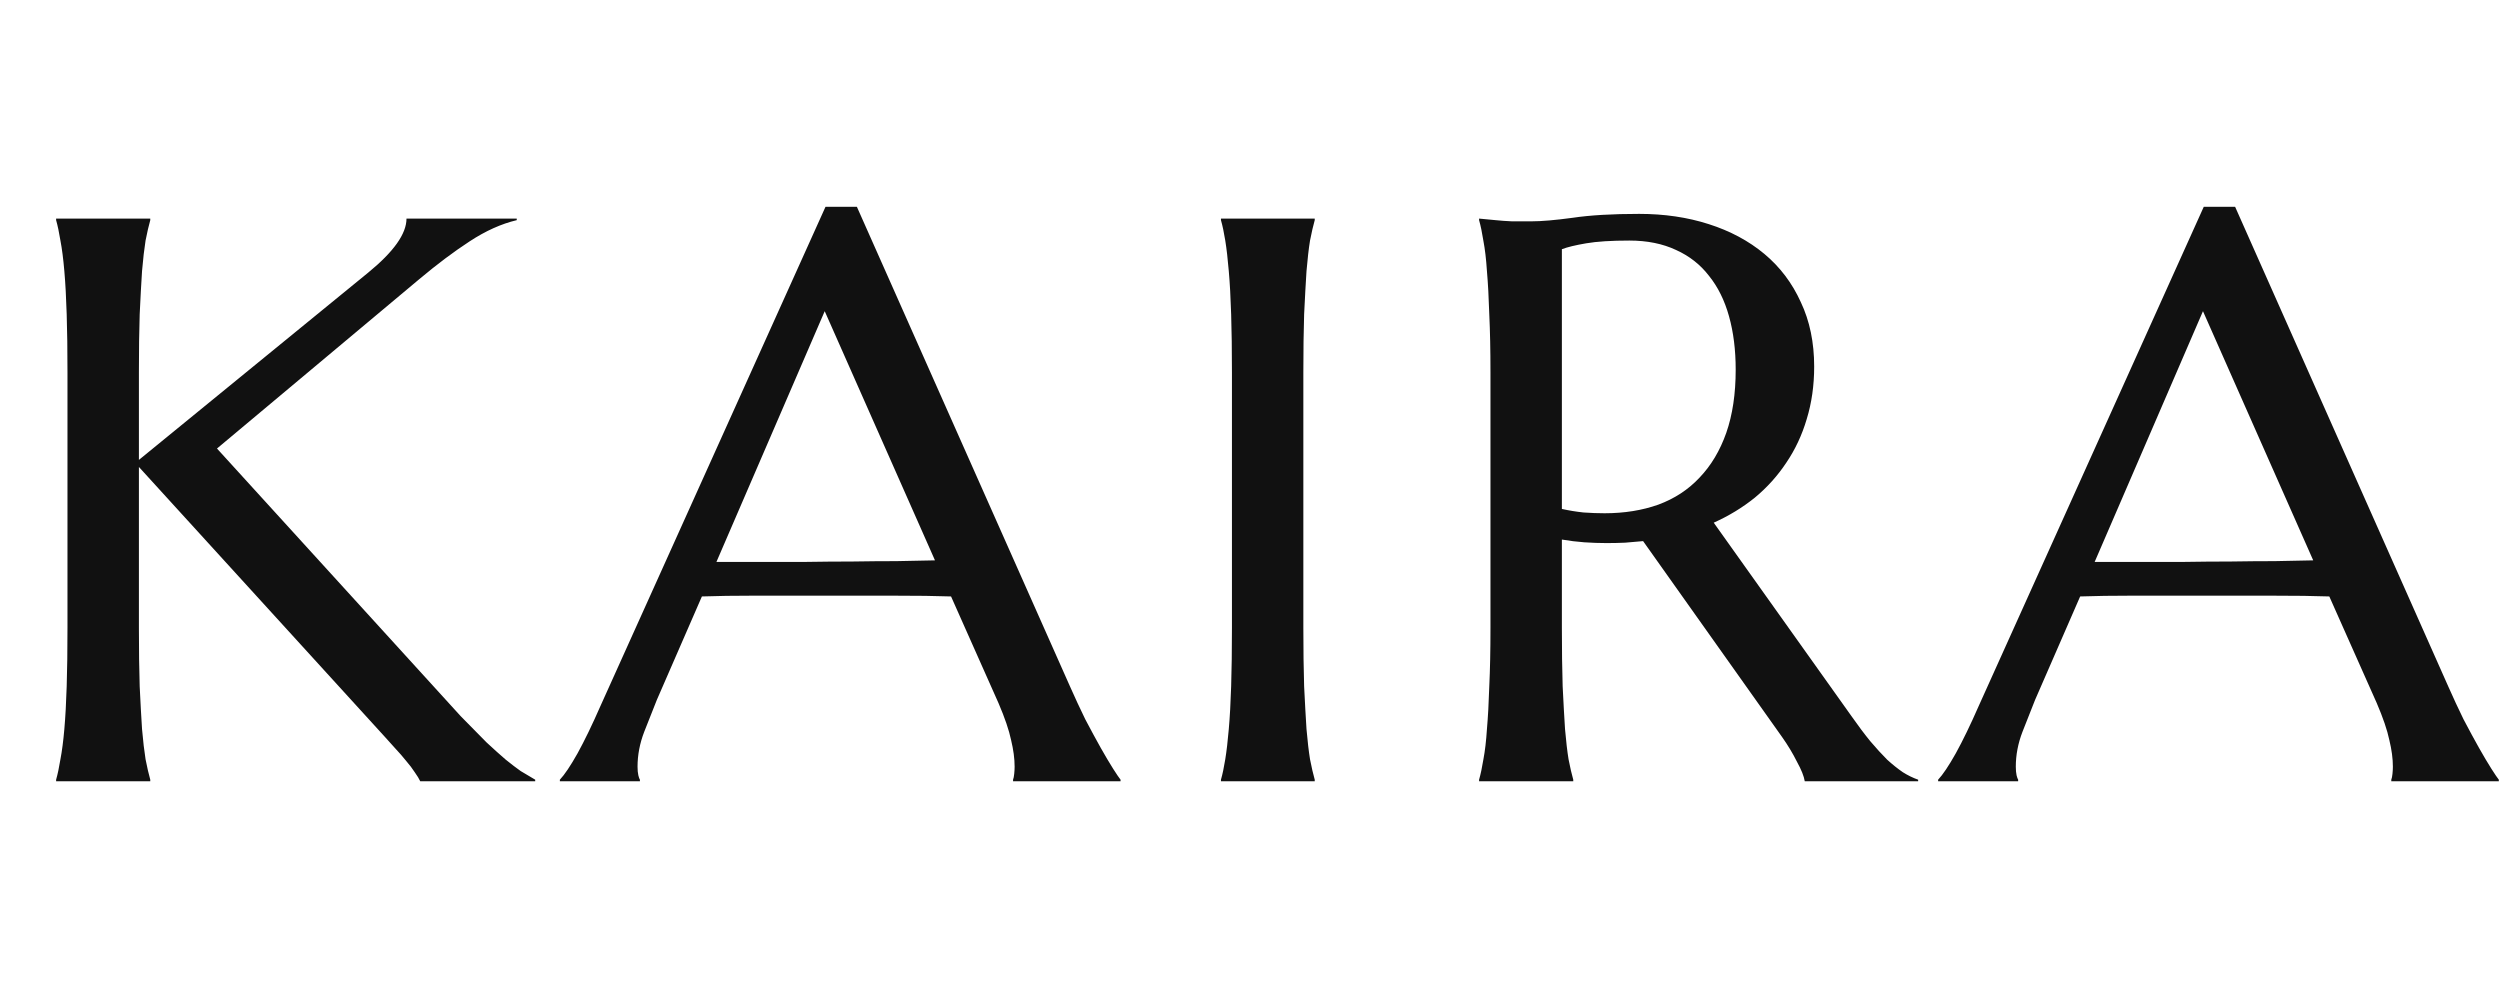
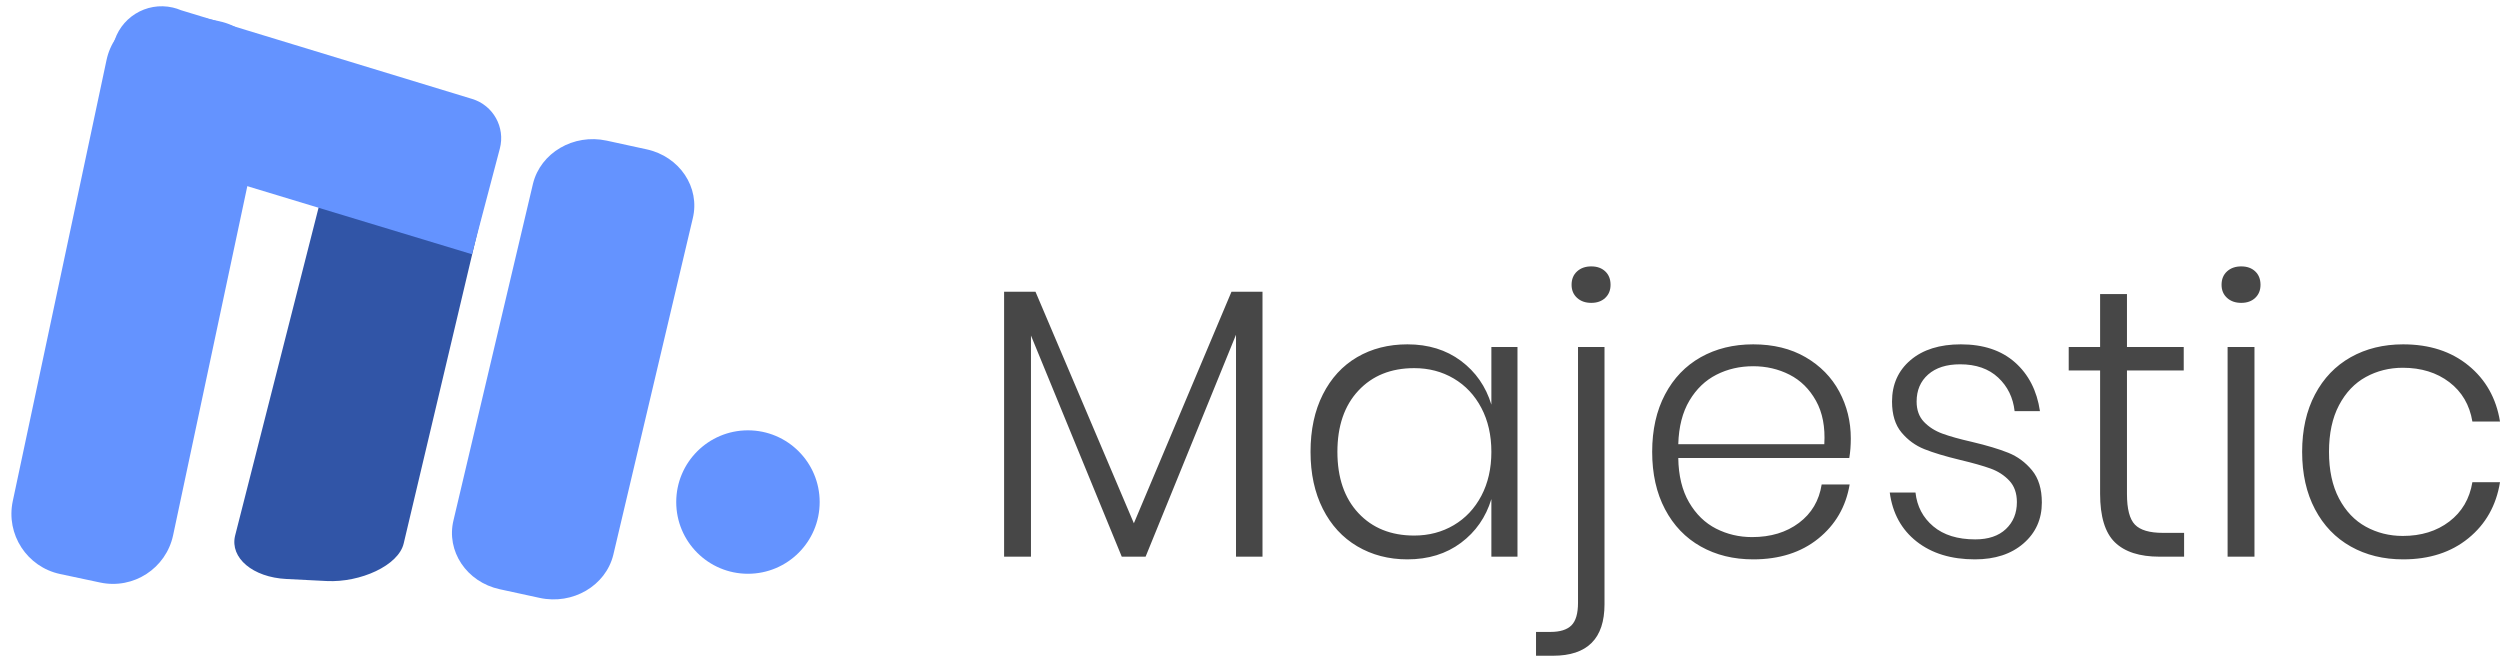
- <svg xmlns="http://www.w3.org/2000/svg" width="112" height="45" viewBox="0 0 112 45" fill="none">
-   <path d="M2.514 34.93C2.584 34.684 2.648 34.379 2.707 34.016C2.777 33.652 2.836 33.201 2.883 32.662C2.93 32.123 2.965 31.484 2.988 30.746C3.012 29.996 3.023 29.123 3.023 28.127V16.684C3.023 15.688 3.012 14.82 2.988 14.082C2.965 13.332 2.93 12.688 2.883 12.148C2.836 11.598 2.777 11.141 2.707 10.777C2.648 10.414 2.584 10.109 2.514 9.863V9.793H6.732V9.863C6.662 10.109 6.592 10.414 6.521 10.777C6.463 11.141 6.41 11.598 6.363 12.148C6.328 12.688 6.293 13.332 6.258 14.082C6.234 14.82 6.223 15.688 6.223 16.684V20.604L16.488 12.219C17.637 11.281 18.211 10.473 18.211 9.793H23.15V9.863C22.459 10.027 21.756 10.344 21.041 10.812C20.338 11.27 19.588 11.832 18.791 12.5L9.721 20.094L20.637 32.082C21.094 32.551 21.48 32.943 21.797 33.26C22.125 33.565 22.412 33.822 22.658 34.033C22.904 34.232 23.127 34.402 23.326 34.543C23.537 34.672 23.754 34.801 23.977 34.93V35H18.826C18.779 34.895 18.697 34.76 18.58 34.596C18.475 34.432 18.346 34.262 18.193 34.086C18.053 33.91 17.895 33.728 17.719 33.541C17.555 33.353 17.396 33.178 17.244 33.014L6.223 20.92V28.127C6.223 29.123 6.234 29.996 6.258 30.746C6.293 31.484 6.328 32.123 6.363 32.662C6.41 33.201 6.463 33.652 6.521 34.016C6.592 34.379 6.662 34.684 6.732 34.93V35H2.514V34.93ZM45.385 35V34.93C45.408 34.871 45.426 34.783 45.437 34.666C45.449 34.549 45.455 34.443 45.455 34.35C45.455 33.986 45.402 33.588 45.297 33.154C45.203 32.709 45.016 32.158 44.734 31.502L42.607 26.721C41.951 26.697 41.078 26.686 39.988 26.686C38.898 26.686 37.721 26.686 36.455 26.686C35.529 26.686 34.633 26.686 33.766 26.686C32.91 26.686 32.137 26.697 31.445 26.721L29.424 31.361C29.248 31.795 29.06 32.27 28.861 32.785C28.662 33.301 28.562 33.822 28.562 34.35C28.562 34.502 28.574 34.631 28.598 34.736C28.621 34.83 28.644 34.895 28.668 34.93V35H25.082V34.93C25.293 34.707 25.556 34.315 25.873 33.752C26.189 33.178 26.535 32.463 26.91 31.607L36.982 9.266H38.389L47.933 30.746C48.156 31.25 48.385 31.742 48.619 32.223C48.865 32.691 49.094 33.113 49.304 33.488C49.516 33.863 49.703 34.18 49.867 34.438C50.031 34.695 50.142 34.859 50.201 34.93V35H45.385ZM33.994 25.174C34.674 25.174 35.371 25.174 36.086 25.174C36.801 25.162 37.498 25.156 38.178 25.156C38.869 25.145 39.531 25.139 40.164 25.139C40.797 25.127 41.371 25.115 41.887 25.104L36.947 13.941L32.096 25.174H33.994ZM54.699 34.93C54.769 34.684 54.834 34.379 54.892 34.016C54.951 33.652 55.004 33.201 55.05 32.662C55.097 32.123 55.133 31.484 55.156 30.746C55.179 29.996 55.191 29.123 55.191 28.127V16.684C55.191 15.688 55.179 14.82 55.156 14.082C55.133 13.332 55.097 12.688 55.05 12.148C55.004 11.598 54.951 11.141 54.892 10.777C54.834 10.414 54.769 10.109 54.699 9.863V9.793H58.9V9.863C58.83 10.109 58.76 10.414 58.689 10.777C58.63 11.141 58.578 11.598 58.531 12.148C58.496 12.688 58.461 13.332 58.425 14.082C58.402 14.82 58.39 15.688 58.39 16.684V28.127C58.39 29.123 58.402 29.996 58.425 30.746C58.461 31.484 58.496 32.123 58.531 32.662C58.578 33.201 58.63 33.652 58.689 34.016C58.76 34.379 58.83 34.684 58.9 34.93V35H54.699V34.93ZM69.972 28.127C69.972 29.123 69.984 29.996 70.007 30.746C70.043 31.484 70.078 32.123 70.113 32.662C70.16 33.201 70.212 33.652 70.271 34.016C70.341 34.379 70.412 34.684 70.482 34.93V35H66.263V34.93C66.334 34.684 66.398 34.379 66.457 34.016C66.527 33.652 66.58 33.201 66.615 32.662C66.662 32.123 66.697 31.484 66.72 30.746C66.755 30.008 66.773 29.135 66.773 28.127V16.684C66.773 15.688 66.755 14.82 66.72 14.082C66.697 13.332 66.662 12.688 66.615 12.148C66.58 11.609 66.527 11.158 66.457 10.795C66.398 10.42 66.334 10.109 66.263 9.863V9.793L67.001 9.863C67.224 9.887 67.47 9.904 67.74 9.916C68.021 9.916 68.308 9.916 68.601 9.916C69.058 9.916 69.673 9.863 70.447 9.758C71.232 9.641 72.228 9.582 73.435 9.582C74.56 9.582 75.597 9.734 76.546 10.039C77.507 10.344 78.339 10.789 79.043 11.375C79.746 11.961 80.29 12.682 80.677 13.537C81.076 14.381 81.275 15.342 81.275 16.42C81.275 17.264 81.164 18.049 80.941 18.775C80.73 19.49 80.425 20.141 80.027 20.727C79.64 21.312 79.171 21.834 78.621 22.291C78.07 22.736 77.455 23.111 76.775 23.416L82.945 32.082C83.249 32.516 83.531 32.891 83.789 33.207C84.058 33.523 84.31 33.799 84.544 34.033C84.79 34.256 85.025 34.443 85.248 34.596C85.47 34.736 85.699 34.848 85.933 34.93V35H80.853C80.818 34.777 80.701 34.484 80.501 34.121C80.314 33.746 80.091 33.377 79.834 33.014L73.611 24.242C73.341 24.266 73.072 24.289 72.802 24.312C72.533 24.324 72.257 24.33 71.976 24.33C71.648 24.33 71.314 24.318 70.974 24.295C70.646 24.271 70.312 24.23 69.972 24.172V28.127ZM69.972 22.801C70.289 22.871 70.611 22.924 70.939 22.959C71.267 22.982 71.584 22.994 71.888 22.994C72.767 22.994 73.57 22.865 74.296 22.607C75.023 22.338 75.638 21.934 76.142 21.395C76.658 20.855 77.056 20.188 77.337 19.391C77.619 18.582 77.759 17.639 77.759 16.561C77.759 15.682 77.66 14.885 77.46 14.17C77.261 13.455 76.962 12.852 76.564 12.359C76.177 11.855 75.685 11.469 75.087 11.199C74.49 10.918 73.793 10.777 72.996 10.777C72.187 10.777 71.543 10.818 71.062 10.9C70.582 10.982 70.218 11.07 69.972 11.164V22.801ZM107.13 35V34.93C107.154 34.871 107.171 34.783 107.183 34.666C107.195 34.549 107.201 34.443 107.201 34.35C107.201 33.986 107.148 33.588 107.042 33.154C106.949 32.709 106.761 32.158 106.48 31.502L104.353 26.721C103.697 26.697 102.824 26.686 101.734 26.686C100.644 26.686 99.466 26.686 98.201 26.686C97.275 26.686 96.378 26.686 95.511 26.686C94.656 26.686 93.882 26.697 93.191 26.721L91.169 31.361C90.993 31.795 90.806 32.27 90.607 32.785C90.408 33.301 90.308 33.822 90.308 34.35C90.308 34.502 90.32 34.631 90.343 34.736C90.367 34.83 90.39 34.895 90.413 34.93V35H86.828V34.93C87.038 34.707 87.302 34.315 87.618 33.752C87.935 33.178 88.281 32.463 88.656 31.607L98.728 9.266H100.134L109.679 30.746C109.902 31.25 110.13 31.742 110.365 32.223C110.611 32.691 110.839 33.113 111.05 33.488C111.261 33.863 111.449 34.18 111.613 34.438C111.777 34.695 111.888 34.859 111.947 34.93V35H107.13ZM95.74 25.174C96.419 25.174 97.117 25.174 97.831 25.174C98.546 25.162 99.243 25.156 99.923 25.156C100.615 25.145 101.277 25.139 101.91 25.139C102.542 25.127 103.117 25.115 103.632 25.104L98.693 13.941L93.841 25.174H95.74Z" fill="#111111" />
+ <svg xmlns="http://www.w3.org/2000/svg" width="122px" height="32px" viewBox="0 0 122 32" version="1.1">
+   <g id="Page-1" stroke="none" stroke-width="1" fill="none" fill-rule="evenodd">
+     <g id="majestic">
+       <path d="M61.61,14.237 L61.61,27.166 L60.317,27.166 L60.317,16.335 L55.905,27.166 L54.742,27.166 L50.311,16.373 L50.311,27.166 L49,27.166 L49,14.237 L50.532,14.237 L55.333,25.536 L60.096,14.237 L61.61,14.237 Z M68.681,16.804 C69.702,16.804 70.573,17.072 71.293,17.609 C72.013,18.147 72.509,18.859 72.779,19.746 L72.779,16.935 L74.053,16.935 L74.053,27.166 L72.779,27.166 L72.779,24.355 C72.509,25.242 72.013,25.954 71.293,26.491 C70.573,27.028 69.702,27.297 68.681,27.297 C67.77,27.297 66.955,27.084 66.235,26.66 C65.515,26.235 64.955,25.626 64.555,24.833 C64.154,24.04 63.954,23.112 63.954,22.05 C63.954,20.976 64.154,20.042 64.555,19.249 C64.955,18.456 65.511,17.85 66.225,17.431 C66.939,17.013 67.758,16.804 68.681,16.804 Z M69.013,17.965 C67.881,17.965 66.973,18.331 66.29,19.062 C65.607,19.792 65.265,20.789 65.265,22.05 C65.265,23.312 65.607,24.308 66.29,25.039 C66.973,25.77 67.881,26.135 69.013,26.135 C69.727,26.135 70.37,25.966 70.942,25.629 C71.515,25.292 71.964,24.814 72.29,24.196 C72.616,23.577 72.779,22.862 72.779,22.05 C72.779,21.238 72.616,20.523 72.29,19.905 C71.964,19.286 71.515,18.809 70.942,18.471 C70.37,18.134 69.727,17.965 69.013,17.965 Z M77.654,14.78 C77.37,14.78 77.14,14.699 76.961,14.536 C76.783,14.374 76.693,14.162 76.693,13.899 C76.693,13.625 76.783,13.406 76.961,13.244 C77.14,13.081 77.37,13 77.654,13 C77.937,13 78.164,13.081 78.337,13.244 C78.509,13.406 78.595,13.625 78.595,13.899 C78.595,14.162 78.509,14.374 78.337,14.536 C78.164,14.699 77.937,14.78 77.654,14.78 Z M74.958,30.838 L75.66,30.838 C76.127,30.838 76.469,30.732 76.684,30.52 C76.9,30.307 77.007,29.939 77.007,29.414 L77.007,16.935 L78.3,16.935 L78.3,29.489 C78.3,31.163 77.463,32 75.789,32 L74.958,32 L74.958,30.838 Z M85.5,26.21 C86.411,26.21 87.174,25.979 87.789,25.517 C88.405,25.055 88.774,24.43 88.897,23.643 L90.263,23.643 C90.079,24.73 89.568,25.61 88.731,26.285 C87.894,26.96 86.835,27.297 85.555,27.297 C84.595,27.297 83.743,27.088 82.998,26.669 C82.254,26.251 81.672,25.645 81.254,24.852 C80.835,24.058 80.626,23.125 80.626,22.05 C80.626,20.976 80.835,20.042 81.254,19.249 C81.672,18.456 82.254,17.85 82.998,17.431 C83.743,17.013 84.595,16.804 85.555,16.804 C86.54,16.804 87.392,17.013 88.112,17.431 C88.832,17.85 89.38,18.409 89.756,19.108 C90.131,19.808 90.319,20.57 90.319,21.394 C90.319,21.744 90.294,22.063 90.245,22.35 L81.9,22.35 C81.912,23.212 82.088,23.933 82.426,24.514 C82.765,25.095 83.205,25.523 83.746,25.798 C84.288,26.073 84.872,26.21 85.5,26.21 Z M85.555,17.872 C84.903,17.872 84.306,18.009 83.765,18.284 C83.223,18.559 82.783,18.98 82.444,19.549 C82.106,20.117 81.924,20.826 81.9,21.676 L89.026,21.676 C89.076,20.839 88.94,20.133 88.62,19.558 C88.3,18.984 87.869,18.559 87.328,18.284 C86.786,18.009 86.195,17.872 85.555,17.872 Z M95.691,16.804 C96.787,16.804 97.667,17.097 98.331,17.684 C98.996,18.272 99.402,19.065 99.55,20.064 L98.313,20.064 C98.239,19.402 97.971,18.856 97.51,18.425 C97.048,17.994 96.43,17.778 95.654,17.778 C94.99,17.778 94.47,17.944 94.094,18.275 C93.719,18.606 93.531,19.046 93.531,19.596 C93.531,20.008 93.651,20.339 93.891,20.589 C94.131,20.839 94.43,21.029 94.787,21.16 C95.143,21.291 95.624,21.426 96.227,21.563 C96.965,21.738 97.559,21.916 98.008,22.097 C98.457,22.278 98.842,22.562 99.162,22.95 C99.482,23.337 99.642,23.862 99.642,24.524 C99.642,25.336 99.344,26.001 98.747,26.519 C98.15,27.038 97.359,27.297 96.374,27.297 C95.217,27.297 94.27,27.006 93.531,26.426 C92.793,25.845 92.356,25.048 92.22,24.036 L93.476,24.036 C93.55,24.711 93.839,25.261 94.343,25.685 C94.848,26.11 95.531,26.322 96.393,26.322 C97.033,26.322 97.531,26.154 97.888,25.817 C98.245,25.479 98.424,25.042 98.424,24.505 C98.424,24.068 98.301,23.718 98.054,23.456 C97.808,23.193 97.504,22.997 97.14,22.865 C96.777,22.734 96.282,22.594 95.654,22.444 C94.928,22.269 94.347,22.094 93.91,21.919 C93.473,21.744 93.1,21.473 92.793,21.104 C92.485,20.736 92.331,20.233 92.331,19.596 C92.331,18.759 92.633,18.084 93.236,17.572 C93.839,17.06 94.657,16.804 95.691,16.804 Z M106.584,26.004 L106.584,27.166 L105.384,27.166 C104.412,27.166 103.685,26.931 103.205,26.463 C102.725,25.995 102.485,25.204 102.485,24.093 L102.485,18.078 L100.953,18.078 L100.953,16.935 L102.485,16.935 L102.485,14.349 L103.796,14.349 L103.796,16.935 L106.566,16.935 L106.566,18.078 L103.796,18.078 L103.796,24.111 C103.796,24.836 103.925,25.333 104.184,25.601 C104.442,25.87 104.898,26.004 105.55,26.004 L106.584,26.004 Z M108.412,13.899 C108.412,13.625 108.501,13.406 108.679,13.244 C108.858,13.081 109.089,13 109.372,13 C109.655,13 109.883,13.081 110.055,13.244 C110.227,13.406 110.313,13.625 110.313,13.899 C110.313,14.162 110.227,14.374 110.055,14.536 C109.883,14.699 109.655,14.78 109.372,14.78 C109.089,14.78 108.858,14.699 108.679,14.536 C108.501,14.374 108.412,14.162 108.412,13.899 Z M110.018,16.935 L110.018,27.166 L108.707,27.166 L108.707,16.935 L110.018,16.935 Z M117.274,16.804 C118.554,16.804 119.615,17.147 120.458,17.834 C121.302,18.521 121.815,19.433 122,20.57 L120.652,20.57 C120.517,19.758 120.141,19.118 119.526,18.649 C118.911,18.181 118.154,17.947 117.255,17.947 C116.603,17.947 116.003,18.097 115.455,18.396 C114.907,18.696 114.47,19.155 114.144,19.774 C113.818,20.392 113.655,21.151 113.655,22.05 C113.655,22.95 113.818,23.709 114.144,24.327 C114.47,24.945 114.907,25.404 115.455,25.704 C116.003,26.004 116.603,26.154 117.255,26.154 C118.154,26.154 118.911,25.92 119.526,25.451 C120.141,24.983 120.517,24.343 120.652,23.531 L122,23.531 C121.815,24.667 121.302,25.579 120.458,26.266 C119.615,26.953 118.554,27.297 117.274,27.297 C116.314,27.297 115.461,27.088 114.717,26.669 C113.972,26.251 113.39,25.645 112.972,24.852 C112.553,24.058 112.344,23.125 112.344,22.05 C112.344,20.976 112.553,20.042 112.972,19.249 C113.39,18.456 113.972,17.85 114.717,17.431 C115.461,17.013 116.314,16.804 117.274,16.804 Z" id="Majestic" fill="#474747" />
+       <g id="Group-5">
+         <rect id="Rectangle" fill="#6493FF" transform="translate(6.823354, 14.52571) rotate(12) translate(-6.823354, -14.52571) " x="2.823" y="0.526" width="8" height="28" rx="3" />
+         <path d="M20.692,5.628 L22.649,5.898 C24.269,6.122 25.304,7.158 24.959,8.212 L18.854,26.646 C18.509,27.7 16.575,28.371 14.954,28.147 L12.998,27.876 C11.377,27.652 10.343,26.616 10.687,25.562 L17.134,7.13 C17.479,6.077 19.072,5.404 20.692,5.628 Z" id="Rectangle-Copy" fill="#3155A7" transform="translate(17.82335, 16.88733) rotate(-5) translate(-17.82335, -16.88733) " />
+         <path d="M29.41,6.836 L31.366,7.226 C32.987,7.548 34.021,9.041 33.677,10.559 L30.087,27.04 C29.742,28.558 28.149,29.527 26.529,29.204 L24.572,28.815 C22.952,28.492 21.917,27 22.262,25.482 L25.852,9.001 C26.196,7.483 27.789,6.514 29.41,6.836 Z" id="Rectangle-Copy-2" fill="#6493FF" transform="translate(27.96918, 18.02023) rotate(1) translate(-27.96918, -18.02023) " />
+         <path d="M8.833,0.498 L23.041,4.828 C24.07,5.142 24.666,6.212 24.392,7.252 L23.032,12.407 L4.471,6.783 L5.533,2.18 C5.834,0.879 7.132,0.068 8.433,0.368 C8.57,0.4 8.704,0.443 8.833,0.498 Z" id="Path-2" fill="#6493FF" />
+         <circle id="Oval" fill="#6493FF" cx="36.5" cy="24.5" r="3.5" />
+       </g>
+     </g>
+   </g>
</svg>
